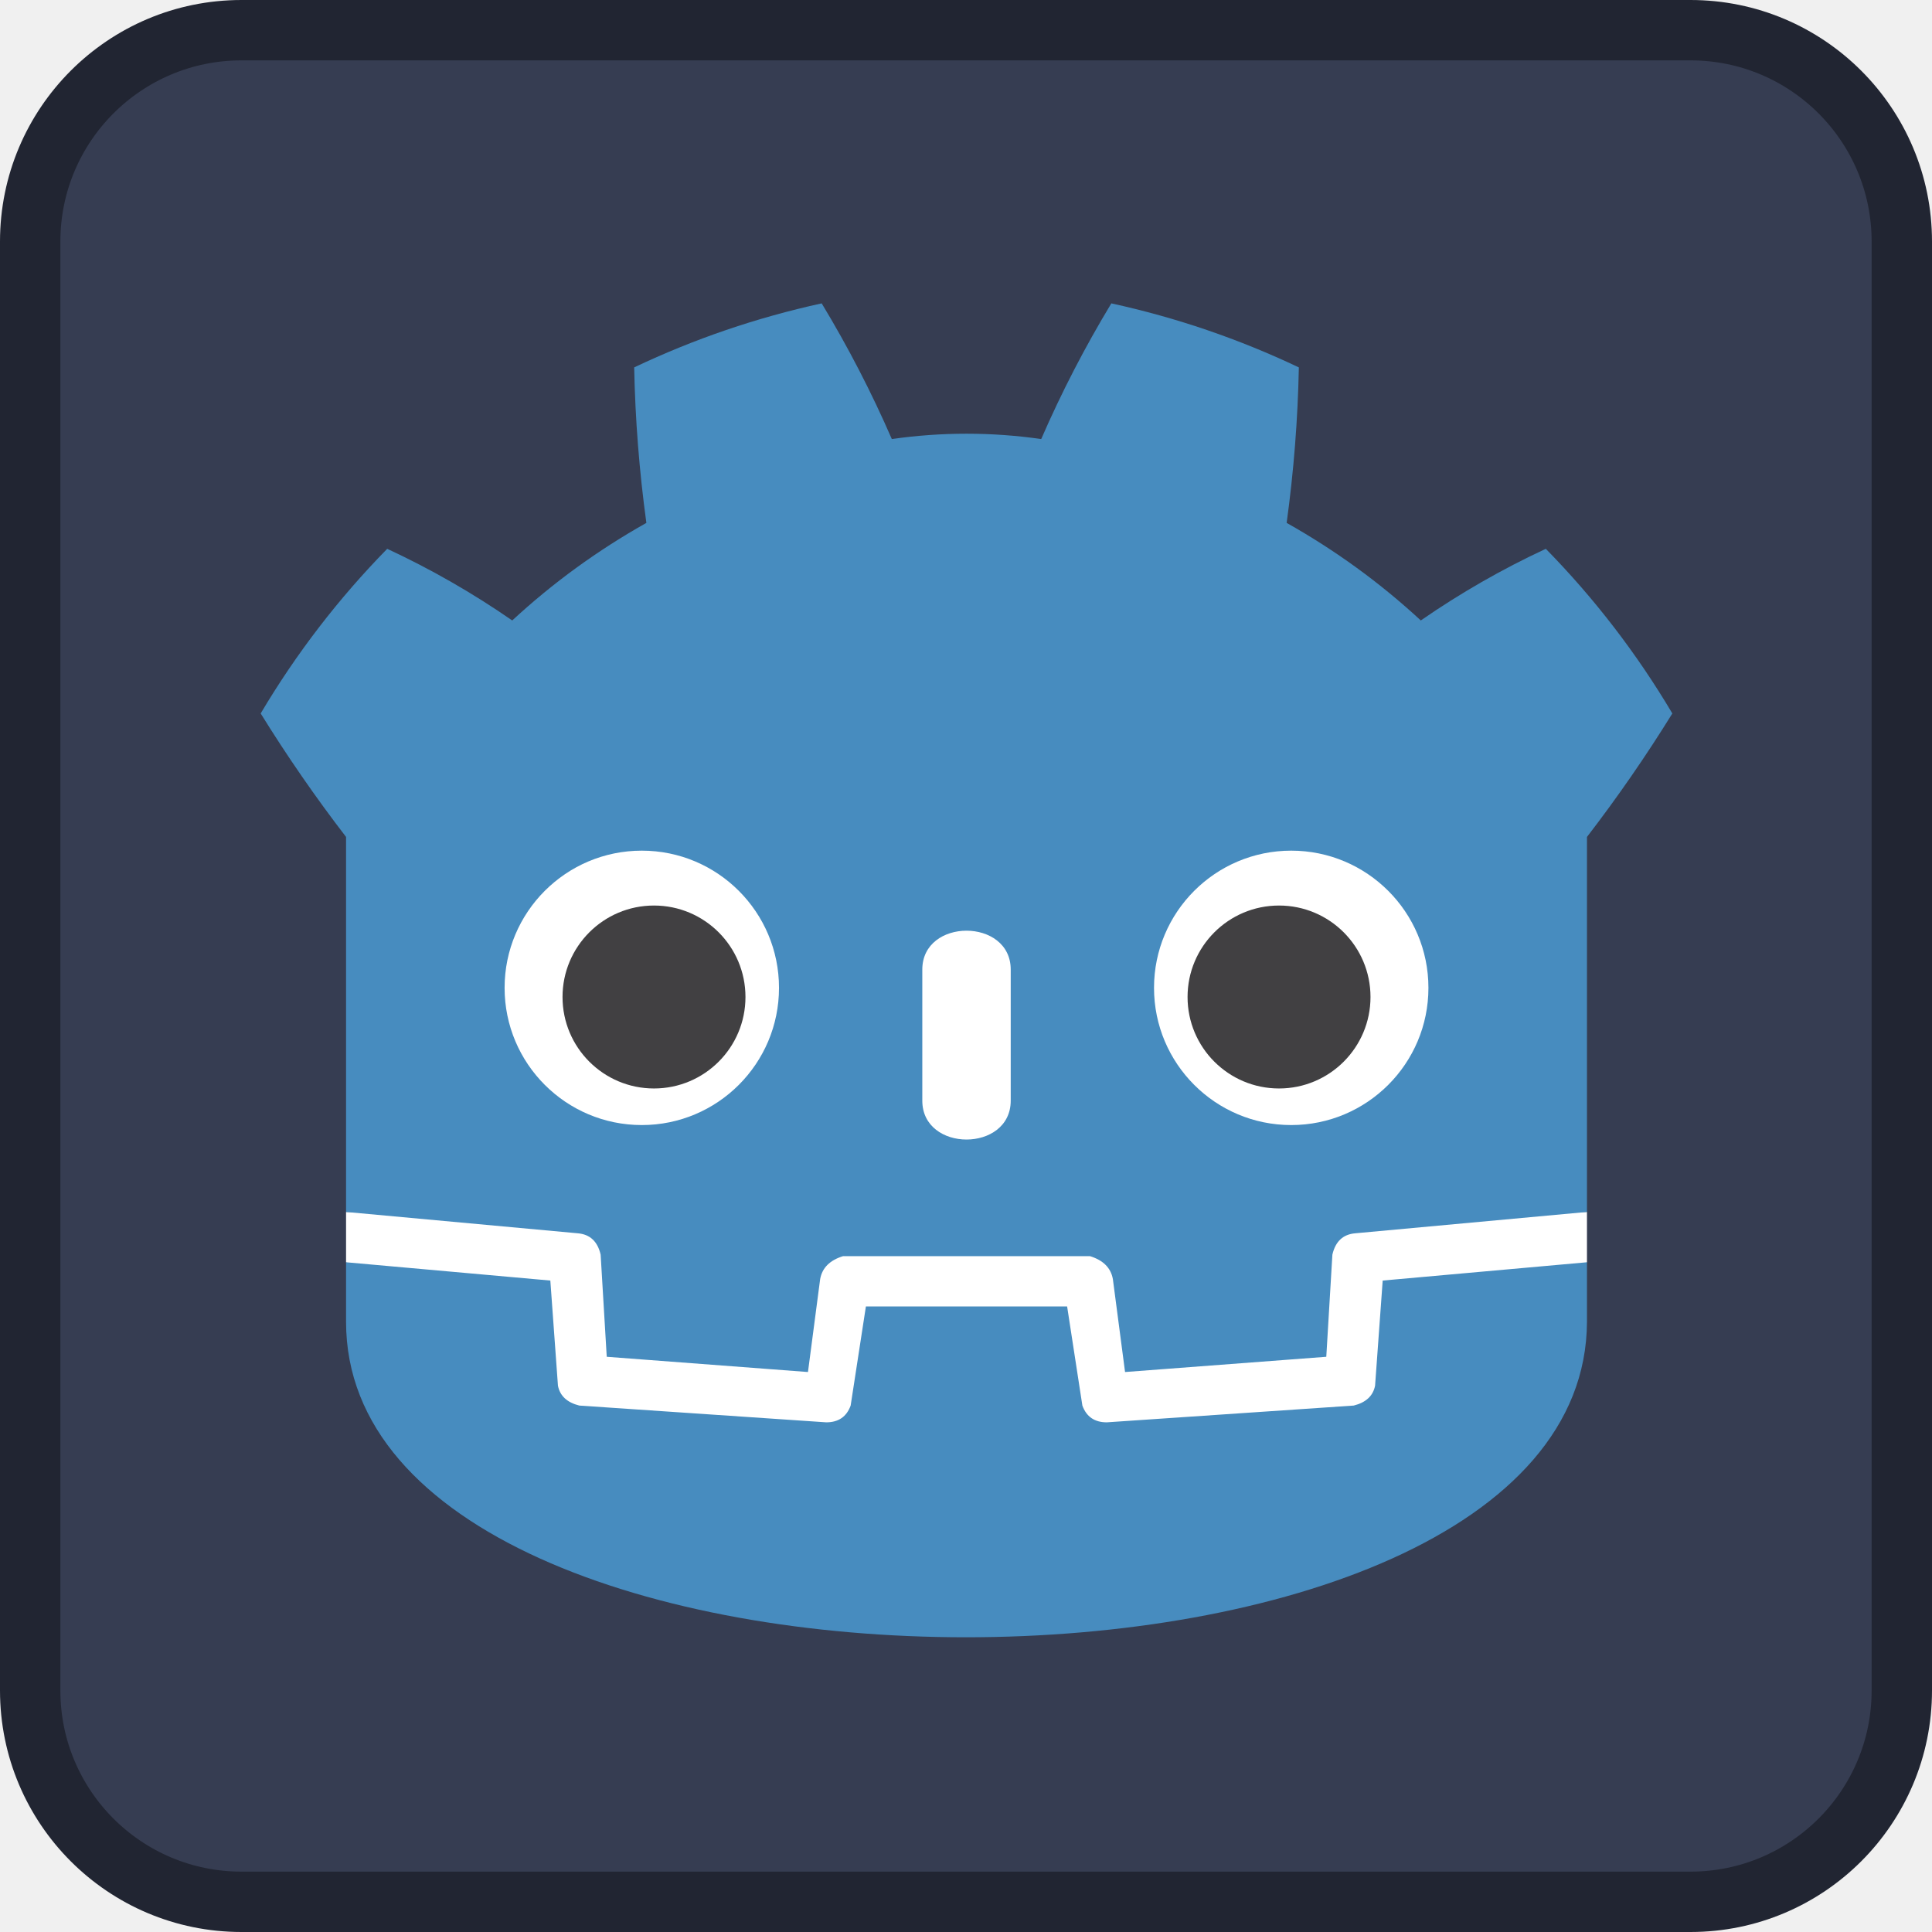
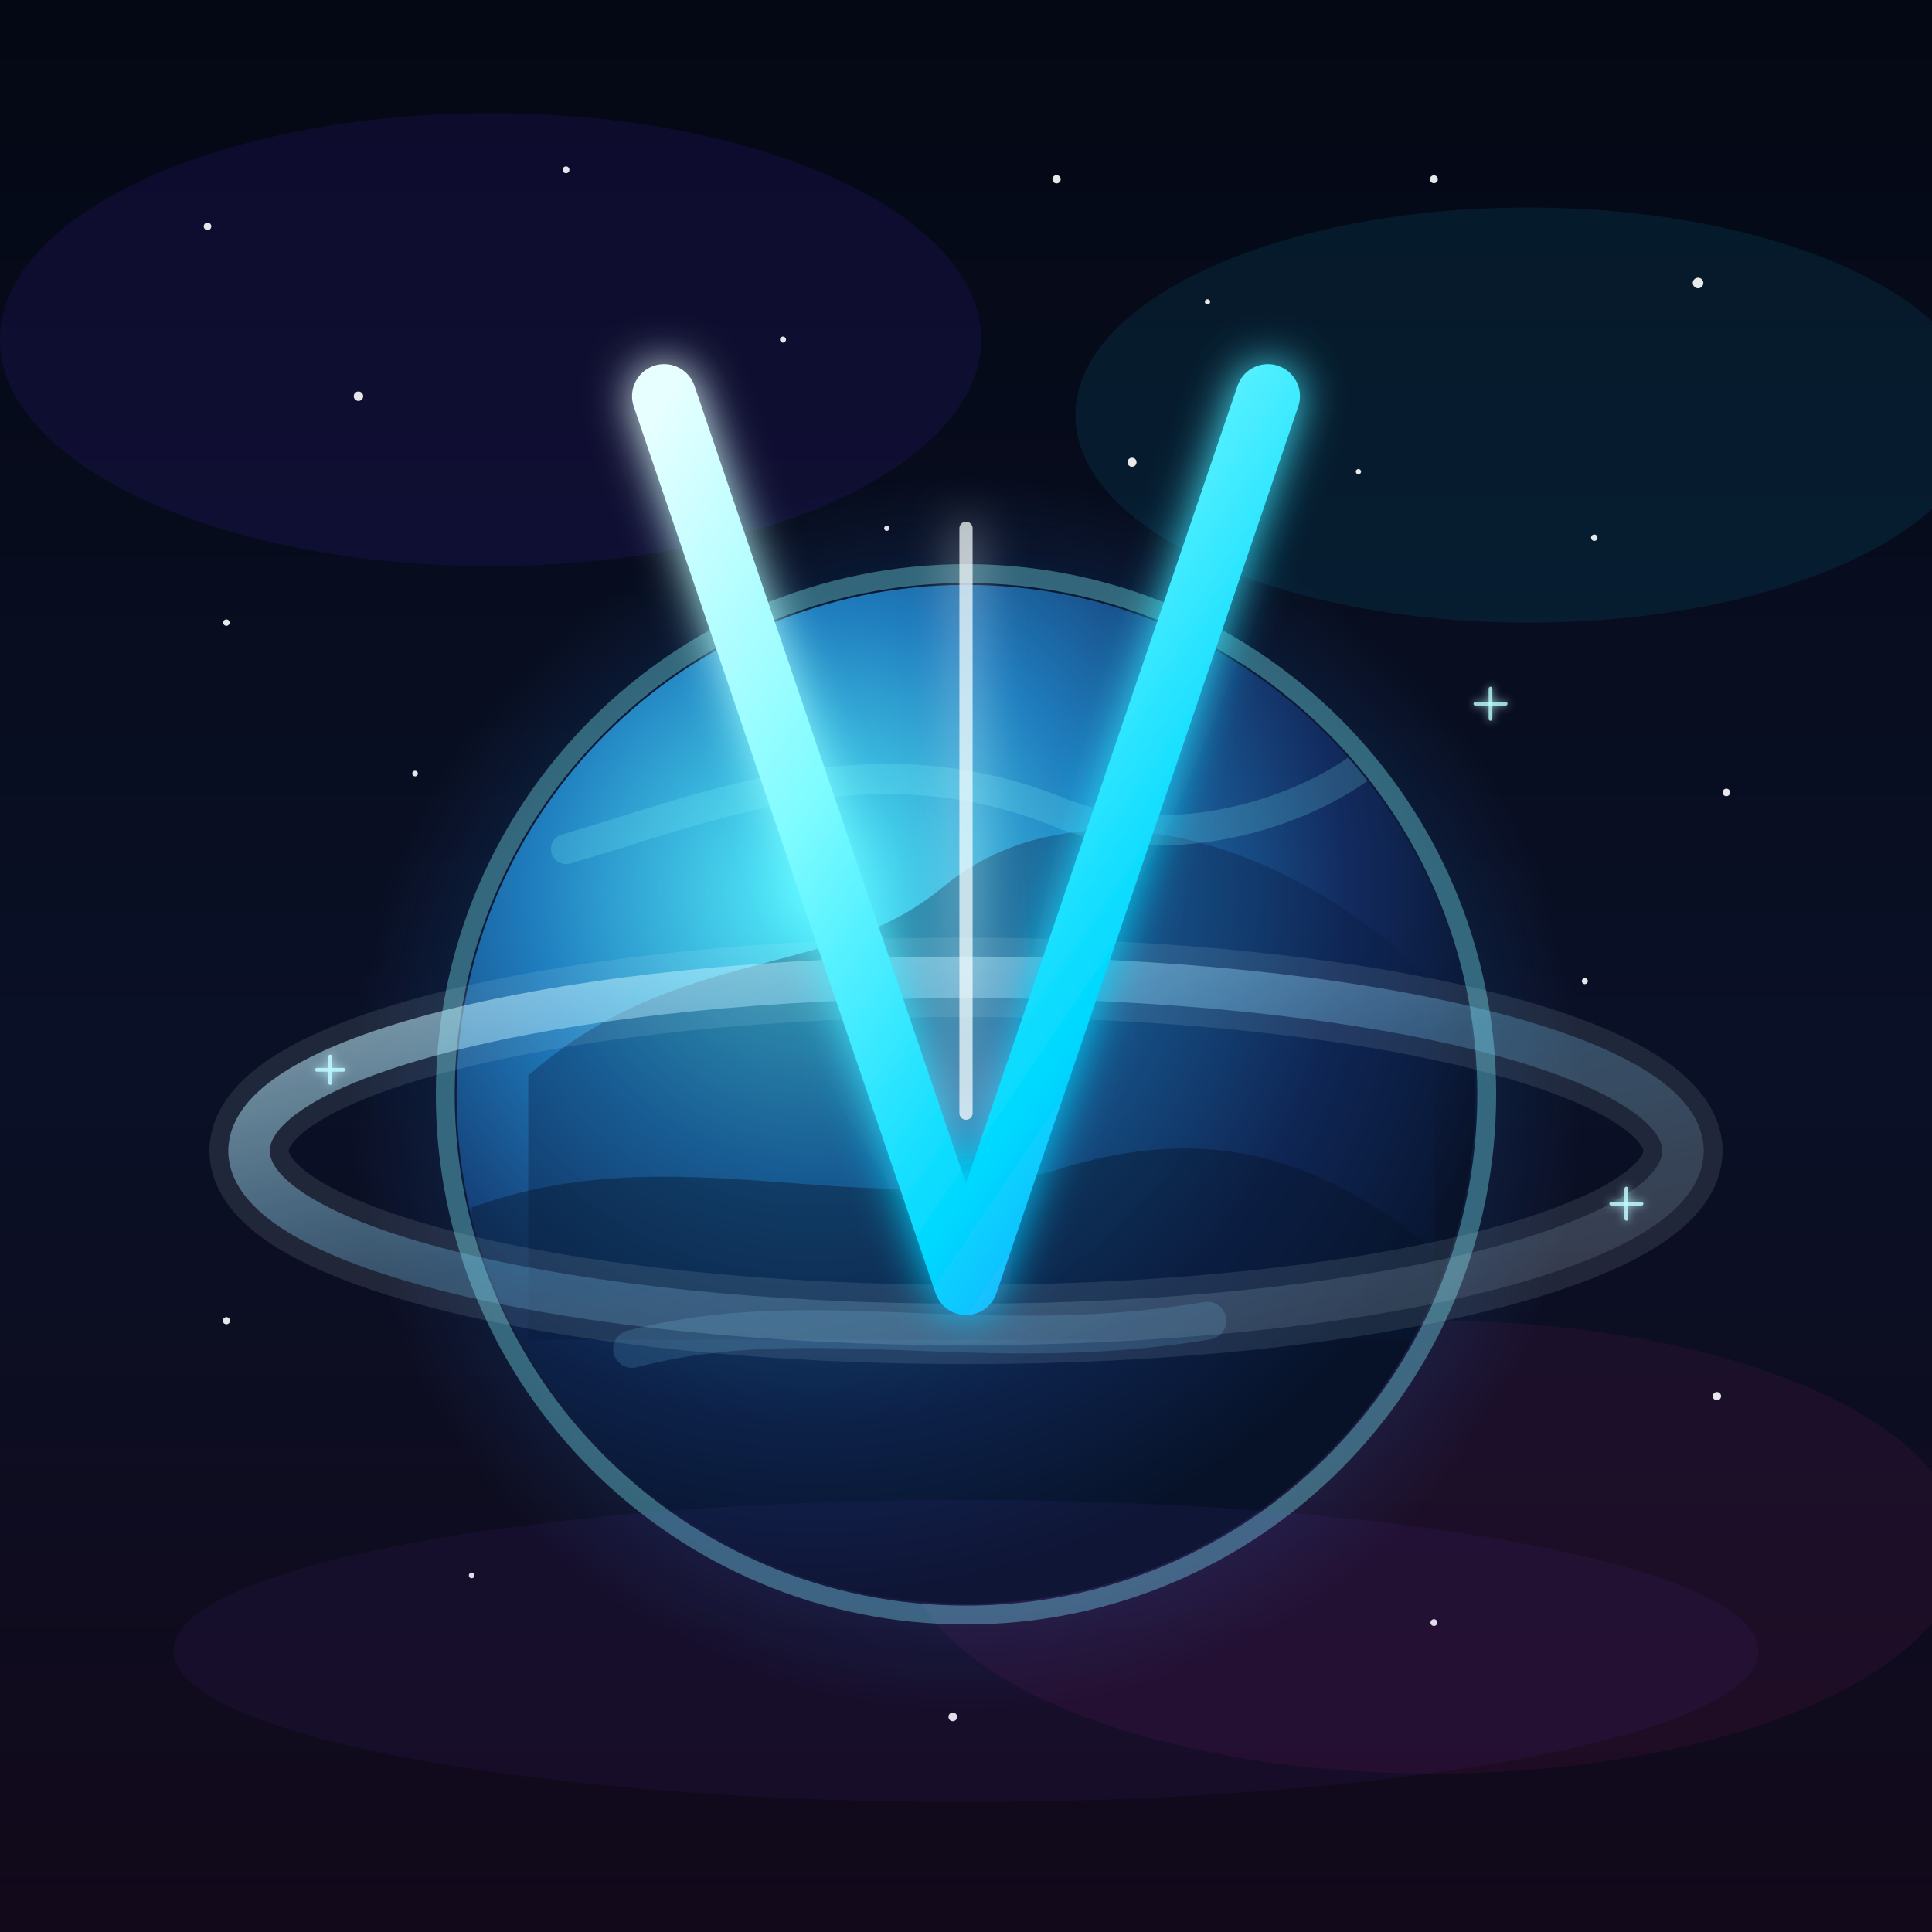
- <svg xmlns="http://www.w3.org/2000/svg" width="128" height="128">
-   <rect width="124" height="124" x="2" y="2" fill="#363d52" stroke="#212532" stroke-width="4" rx="14" />
-   <g fill="#fff" transform="translate(12.322 12.322)scale(.101)">
-     <path d="M105 673v33q407 354 814 0v-33z" />
-     <path fill="#478cbf" d="m105 673 152 14q12 1 15 14l4 67 132 10 8-61q2-11 15-15h162q13 4 15 15l8 61 132-10 4-67q3-13 15-14l152-14V427q30-39 56-81-35-59-83-108-43 20-82 47-40-37-88-64 7-51 8-102-59-28-123-42-26 43-46 89-49-7-98 0-20-46-46-89-64 14-123 42 1 51 8 102-48 27-88 64-39-27-82-47-48 49-83 108 26 42 56 81zm0 33v39c0 276 813 276 814 0v-39l-134 12-5 69q-2 10-14 13l-162 11q-12 0-16-11l-10-65H446l-10 65q-4 11-16 11l-162-11q-12-3-14-13l-5-69z" />
-     <path d="M483 600c0 34 58 34 58 0v-86c0-34-58-34-58 0z" />
-     <circle cx="725" cy="526" r="90" />
-     <circle cx="299" cy="526" r="90" />
+ <svg xmlns="http://www.w3.org/2000/svg" width="1024" height="1024" viewBox="0 0 1024 1024">
+   <defs>
+     <linearGradient id="bgGrad" x1="0" y1="0" x2="0" y2="1">
+       <stop offset="0%" stop-color="#040814" />
+       <stop offset="55%" stop-color="#0a1026" />
+       <stop offset="100%" stop-color="#12091a" />
+     </linearGradient>
+     <radialGradient id="planetGrad" cx="35%" cy="30%" r="70%">
+       <stop offset="0%" stop-color="#55f3ff" />
+       <stop offset="40%" stop-color="#1f7dbe" />
+       <stop offset="75%" stop-color="#122b5f" />
+       <stop offset="100%" stop-color="#081229" />
+     </radialGradient>
+     <radialGradient id="planetGlow" cx="50%" cy="50%" r="50%">
+       <stop offset="0%" stop-color="#5af7ff" stop-opacity="0.45" />
+       <stop offset="70%" stop-color="#2b91ff" stop-opacity="0.18" />
+       <stop offset="100%" stop-color="#2b91ff" stop-opacity="0" />
+     </radialGradient>
+     <linearGradient id="ringGrad" x1="0" y1="0" x2="1" y2="1">
+       <stop offset="0%" stop-color="#d8fbff" stop-opacity="0.75" />
+       <stop offset="50%" stop-color="#6ecfff" stop-opacity="0.3" />
+       <stop offset="100%" stop-color="#ffffff" stop-opacity="0.08" />
+     </linearGradient>
+     <linearGradient id="vGrad" x1="0" y1="0" x2="1" y2="1">
+       <stop offset="0%" stop-color="#e8ffff" />
+       <stop offset="35%" stop-color="#7efcff" />
+       <stop offset="70%" stop-color="#00d8ff" />
+       <stop offset="100%" stop-color="#4d7dff" />
+     </linearGradient>
+     <filter id="softGlow" x="-50%" y="-50%" width="200%" height="200%">
+       <feGaussianBlur stdDeviation="12" result="blur" />
+       <feMerge>
+         <feMergeNode in="blur" />
+         <feMergeNode in="SourceGraphic" />
+       </feMerge>
+     </filter>
+     <filter id="starGlow" x="-300%" y="-300%" width="700%" height="700%">
+       <feGaussianBlur stdDeviation="2.5" result="blur" />
+       <feMerge>
+         <feMergeNode in="blur" />
+         <feMergeNode in="SourceGraphic" />
+       </feMerge>
+     </filter>
+     <clipPath id="planetClip">
+       <circle cx="512" cy="580" r="270" />
+     </clipPath>
+   </defs>
+   <rect width="1024" height="1024" fill="url(#bgGrad)" />
+   <ellipse cx="260" cy="180" rx="260" ry="120" fill="#5f2bff" opacity="0.10" />
+   <ellipse cx="810" cy="220" rx="240" ry="110" fill="#00d8ff" opacity="0.08" />
+   <ellipse cx="760" cy="820" rx="280" ry="120" fill="#ff2fa8" opacity="0.06" />
+   <g fill="#ffffff" opacity="0.9">
+     <circle cx="110" cy="120" r="2" />
+     <circle cx="190" cy="210" r="2.5" />
+     <circle cx="300" cy="90" r="1.8" />
+     <circle cx="415" cy="180" r="1.6" />
+     <circle cx="560" cy="95" r="2.2" />
+     <circle cx="640" cy="160" r="1.4" />
+     <circle cx="760" cy="95" r="2.1" />
+     <circle cx="900" cy="150" r="2.8" />
+     <circle cx="845" cy="285" r="1.7" />
+     <circle cx="720" cy="250" r="1.4" />
+     <circle cx="600" cy="245" r="2.4" />
+     <circle cx="470" cy="280" r="1.4" />
+     <circle cx="120" cy="330" r="1.7" />
+     <circle cx="220" cy="410" r="1.5" />
+     <circle cx="915" cy="420" r="2" />
+     <circle cx="840" cy="520" r="1.6" />
+     <circle cx="120" cy="700" r="1.9" />
+     <circle cx="250" cy="835" r="1.5" />
+     <circle cx="505" cy="910" r="2.3" />
+     <circle cx="760" cy="860" r="1.8" />
+     <circle cx="910" cy="740" r="2.2" />
  </g>
-   <g fill="#414042" transform="translate(12.322 12.322)scale(.101)">
-     <circle cx="307" cy="532" r="60" />
-     <circle cx="717" cy="532" r="60" />
+   <g stroke="#bafcff" stroke-linecap="round" filter="url(#starGlow)">
+     <line x1="175" y1="560" x2="175" y2="574" stroke-width="2" opacity="0.9" />
+     <line x1="168" y1="567" x2="182" y2="567" stroke-width="2" opacity="0.9" />
+     <line x1="862" y1="630" x2="862" y2="646" stroke-width="2" opacity="0.85" />
+     <line x1="854" y1="638" x2="870" y2="638" stroke-width="2" opacity="0.85" />
+     <line x1="790" y1="365" x2="790" y2="381" stroke-width="2" opacity="0.8" />
+     <line x1="782" y1="373" x2="798" y2="373" stroke-width="2" opacity="0.8" />
  </g>
+   <circle cx="512" cy="580" r="330" fill="url(#planetGlow)" />
+   <circle cx="512" cy="580" r="270" fill="url(#planetGrad)" />
+   <circle cx="512" cy="580" r="276" fill="none" stroke="#80f7ff" stroke-opacity="0.35" stroke-width="10" />
+   <g clip-path="url(#planetClip)">
+     <path d="M280 570 C360 500, 440 520, 500 470 C560 420, 665 430, 760 520 L760 710 L280 710 Z" fill="#091d42" opacity="0.35" />
+     <path d="M250 640 C360 600, 460 650, 560 620 C640 595, 705 610, 780 680 L780 860 L250 860 Z" fill="#061226" opacity="0.40" />
+     <path d="M300 450 C370 430, 460 390, 560 430 C620 455, 700 430, 735 395" fill="none" stroke="#8affff" stroke-opacity="0.18" stroke-width="16" stroke-linecap="round" />
+     <path d="M335 715 C430 690, 520 720, 640 700" fill="none" stroke="#76d0ff" stroke-opacity="0.16" stroke-width="20" stroke-linecap="round" />
+   </g>
+   <ellipse cx="512" cy="610" rx="380" ry="92" fill="none" stroke="url(#ringGrad)" stroke-width="22" opacity="0.8" />
+   <ellipse cx="512" cy="610" rx="380" ry="92" fill="none" stroke="#dffcff" stroke-opacity="0.10" stroke-width="42" />
+   <g filter="url(#softGlow)">
+     <path d="M352 210 L512 680 L672 210" fill="none" stroke="url(#vGrad)" stroke-width="34" stroke-linecap="round" stroke-linejoin="round" />
+     <path d="M512 280 L512 590" fill="none" stroke="#f8ffff" stroke-opacity="0.72" stroke-width="7" stroke-linecap="round" />
+   </g>
+   <ellipse cx="512" cy="875" rx="420" ry="80" fill="#8b49ff" opacity="0.06" />
</svg>
